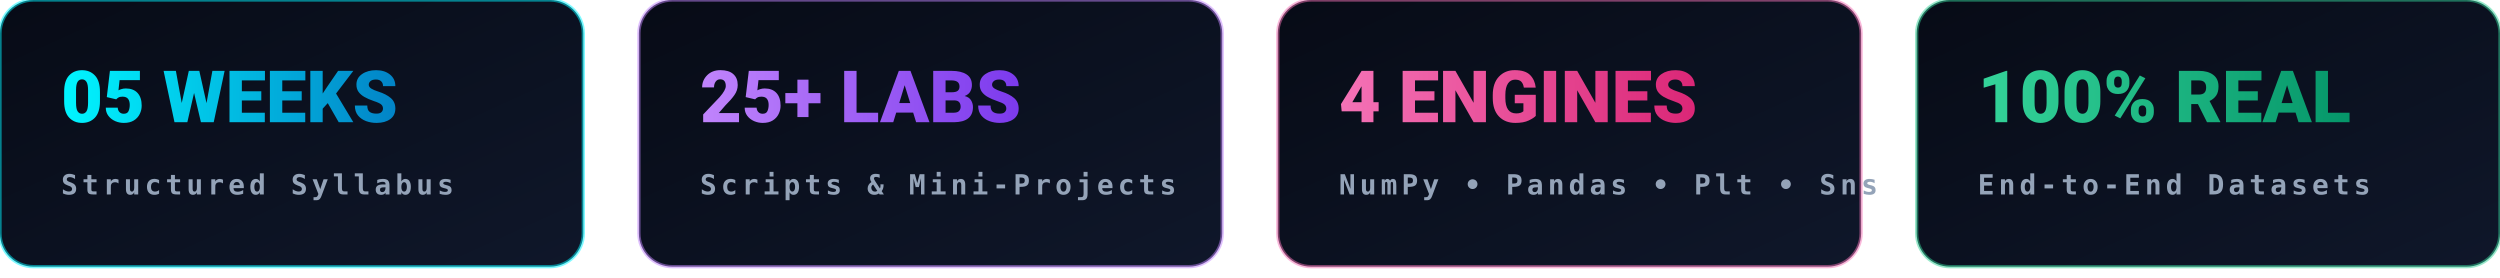
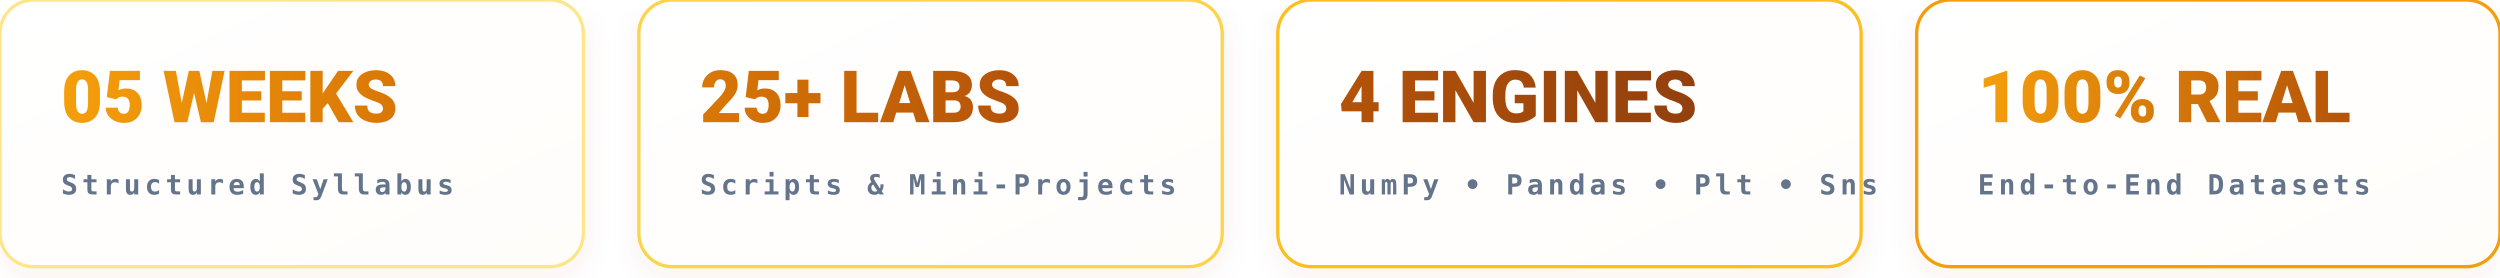
<svg xmlns="http://www.w3.org/2000/svg" viewBox="0 0 900 100" width="100%" height="100%">
  <defs>
-     <linearGradient id="cardBg" x1="0%" y1="0%" x2="100%" y2="100%">
-       <stop offset="0%" stop-color="#070b16" />
-       <stop offset="100%" stop-color="#0f172a" />
+     <linearGradient id="whiteCard" x1="0%" y1="0%" x2="100%" y2="100%">
+       <stop offset="0%" stop-color="#ffffff" />
+       <stop offset="100%" stop-color="#fffdfa" />
    </linearGradient>
-     <linearGradient id="glowCyan" x1="0%" y1="0%" x2="100%" y2="0%">
-       <stop offset="0%" stop-color="#00f5ff" />
-       <stop offset="100%" stop-color="#0284c7" />
+     <linearGradient id="amberNum1" x1="0%" y1="0%" x2="100%" y2="0%">
+       <stop offset="0%" stop-color="#f59e0b" />
+       <stop offset="100%" stop-color="#d97706" />
    </linearGradient>
-     <linearGradient id="glowPurple" x1="0%" y1="0%" x2="100%" y2="0%">
-       <stop offset="0%" stop-color="#c084fc" />
-       <stop offset="100%" stop-color="#7c3aed" />
+     <linearGradient id="amberNum2" x1="0%" y1="0%" x2="100%" y2="0%">
+       <stop offset="0%" stop-color="#d97706" />
+       <stop offset="100%" stop-color="#b45309" />
    </linearGradient>
-     <linearGradient id="glowPink" x1="0%" y1="0%" x2="100%" y2="0%">
-       <stop offset="0%" stop-color="#f472b6" />
-       <stop offset="100%" stop-color="#db2777" />
+     <linearGradient id="amberNum3" x1="0%" y1="0%" x2="100%" y2="0%">
+       <stop offset="0%" stop-color="#b45309" />
+       <stop offset="100%" stop-color="#92400e" />
    </linearGradient>
-     <linearGradient id="glowGreen" x1="0%" y1="0%" x2="100%" y2="0%">
-       <stop offset="0%" stop-color="#34d399" />
-       <stop offset="100%" stop-color="#059669" />
+     <linearGradient id="amberNum4" x1="0%" y1="0%" x2="100%" y2="0%">
+       <stop offset="0%" stop-color="#f59e0b" />
+       <stop offset="100%" stop-color="#b45309" />
    </linearGradient>
+     <filter id="cardShadow" x="-10%" y="-10%" width="120%" height="130%">
+       <feDropShadow dx="0" dy="3" stdDeviation="5" flood-color="#b45309" flood-opacity="0.07" />
+     </filter>
  </defs>
  <style>
    .metric-value { font-family: -apple-system, BlinkMacSystemFont, 'Segoe UI', Roboto, sans-serif; font-size: 26px; font-weight: 900; }
-     .metric-label { font-family: 'Fira Code', monospace; font-size: 10px; font-weight: 700; fill: #94a3b8; letter-spacing: 1.5px; text-transform: uppercase; }
+     .metric-label { font-family: 'Fira Code', monospace; font-size: 10px; font-weight: 700; fill: #64748b; letter-spacing: 1.5px; text-transform: uppercase; }
  </style>
  <g transform="translate(0, 0)">
-     <rect width="210" height="96" rx="12" fill="url(#cardBg)" stroke="#00f5ff" stroke-width="1.2" stroke-opacity="0.5" />
-     <text x="22" y="44" class="metric-value" fill="url(#glowCyan)">05 WEEKS</text>
+     <rect width="210" height="96" rx="12" fill="url(#whiteCard)" stroke="#fde68a" stroke-width="1.2" filter="url(#cardShadow)" />
+     <text x="22" y="44" class="metric-value" fill="url(#amberNum1)">05 WEEKS</text>
    <text x="22" y="70" class="metric-label">Structured Syllabus</text>
  </g>
  <g transform="translate(230, 0)">
-     <rect width="210" height="96" rx="12" fill="url(#cardBg)" stroke="#c084fc" stroke-width="1.2" stroke-opacity="0.5" />
-     <text x="22" y="44" class="metric-value" fill="url(#glowPurple)">25+ LABS</text>
+     <rect width="210" height="96" rx="12" fill="url(#whiteCard)" stroke="#fcd34d" stroke-width="1.2" filter="url(#cardShadow)" />
+     <text x="22" y="44" class="metric-value" fill="url(#amberNum2)">25+ LABS</text>
    <text x="22" y="70" class="metric-label">Scripts &amp; Mini-Projects</text>
  </g>
  <g transform="translate(460, 0)">
-     <rect width="210" height="96" rx="12" fill="url(#cardBg)" stroke="#f472b6" stroke-width="1.2" stroke-opacity="0.5" />
-     <text x="22" y="44" class="metric-value" fill="url(#glowPink)">4 ENGINES</text>
+     <rect width="210" height="96" rx="12" fill="url(#whiteCard)" stroke="#fbbf24" stroke-width="1.2" filter="url(#cardShadow)" />
+     <text x="22" y="44" class="metric-value" fill="url(#amberNum3)">4 ENGINES</text>
    <text x="22" y="70" class="metric-label">NumPy • Pandas • Plt • Sns</text>
  </g>
  <g transform="translate(690, 0)">
-     <rect width="210" height="96" rx="12" fill="url(#cardBg)" stroke="#34d399" stroke-width="1.2" stroke-opacity="0.5" />
-     <text x="22" y="44" class="metric-value" fill="url(#glowGreen)">100% REAL</text>
+     <rect width="210" height="96" rx="12" fill="url(#whiteCard)" stroke="#f59e0b" stroke-width="1.2" filter="url(#cardShadow)" />
+     <text x="22" y="44" class="metric-value" fill="url(#amberNum4)">100% REAL</text>
    <text x="22" y="70" class="metric-label">End-to-End Datasets</text>
  </g>
</svg>
